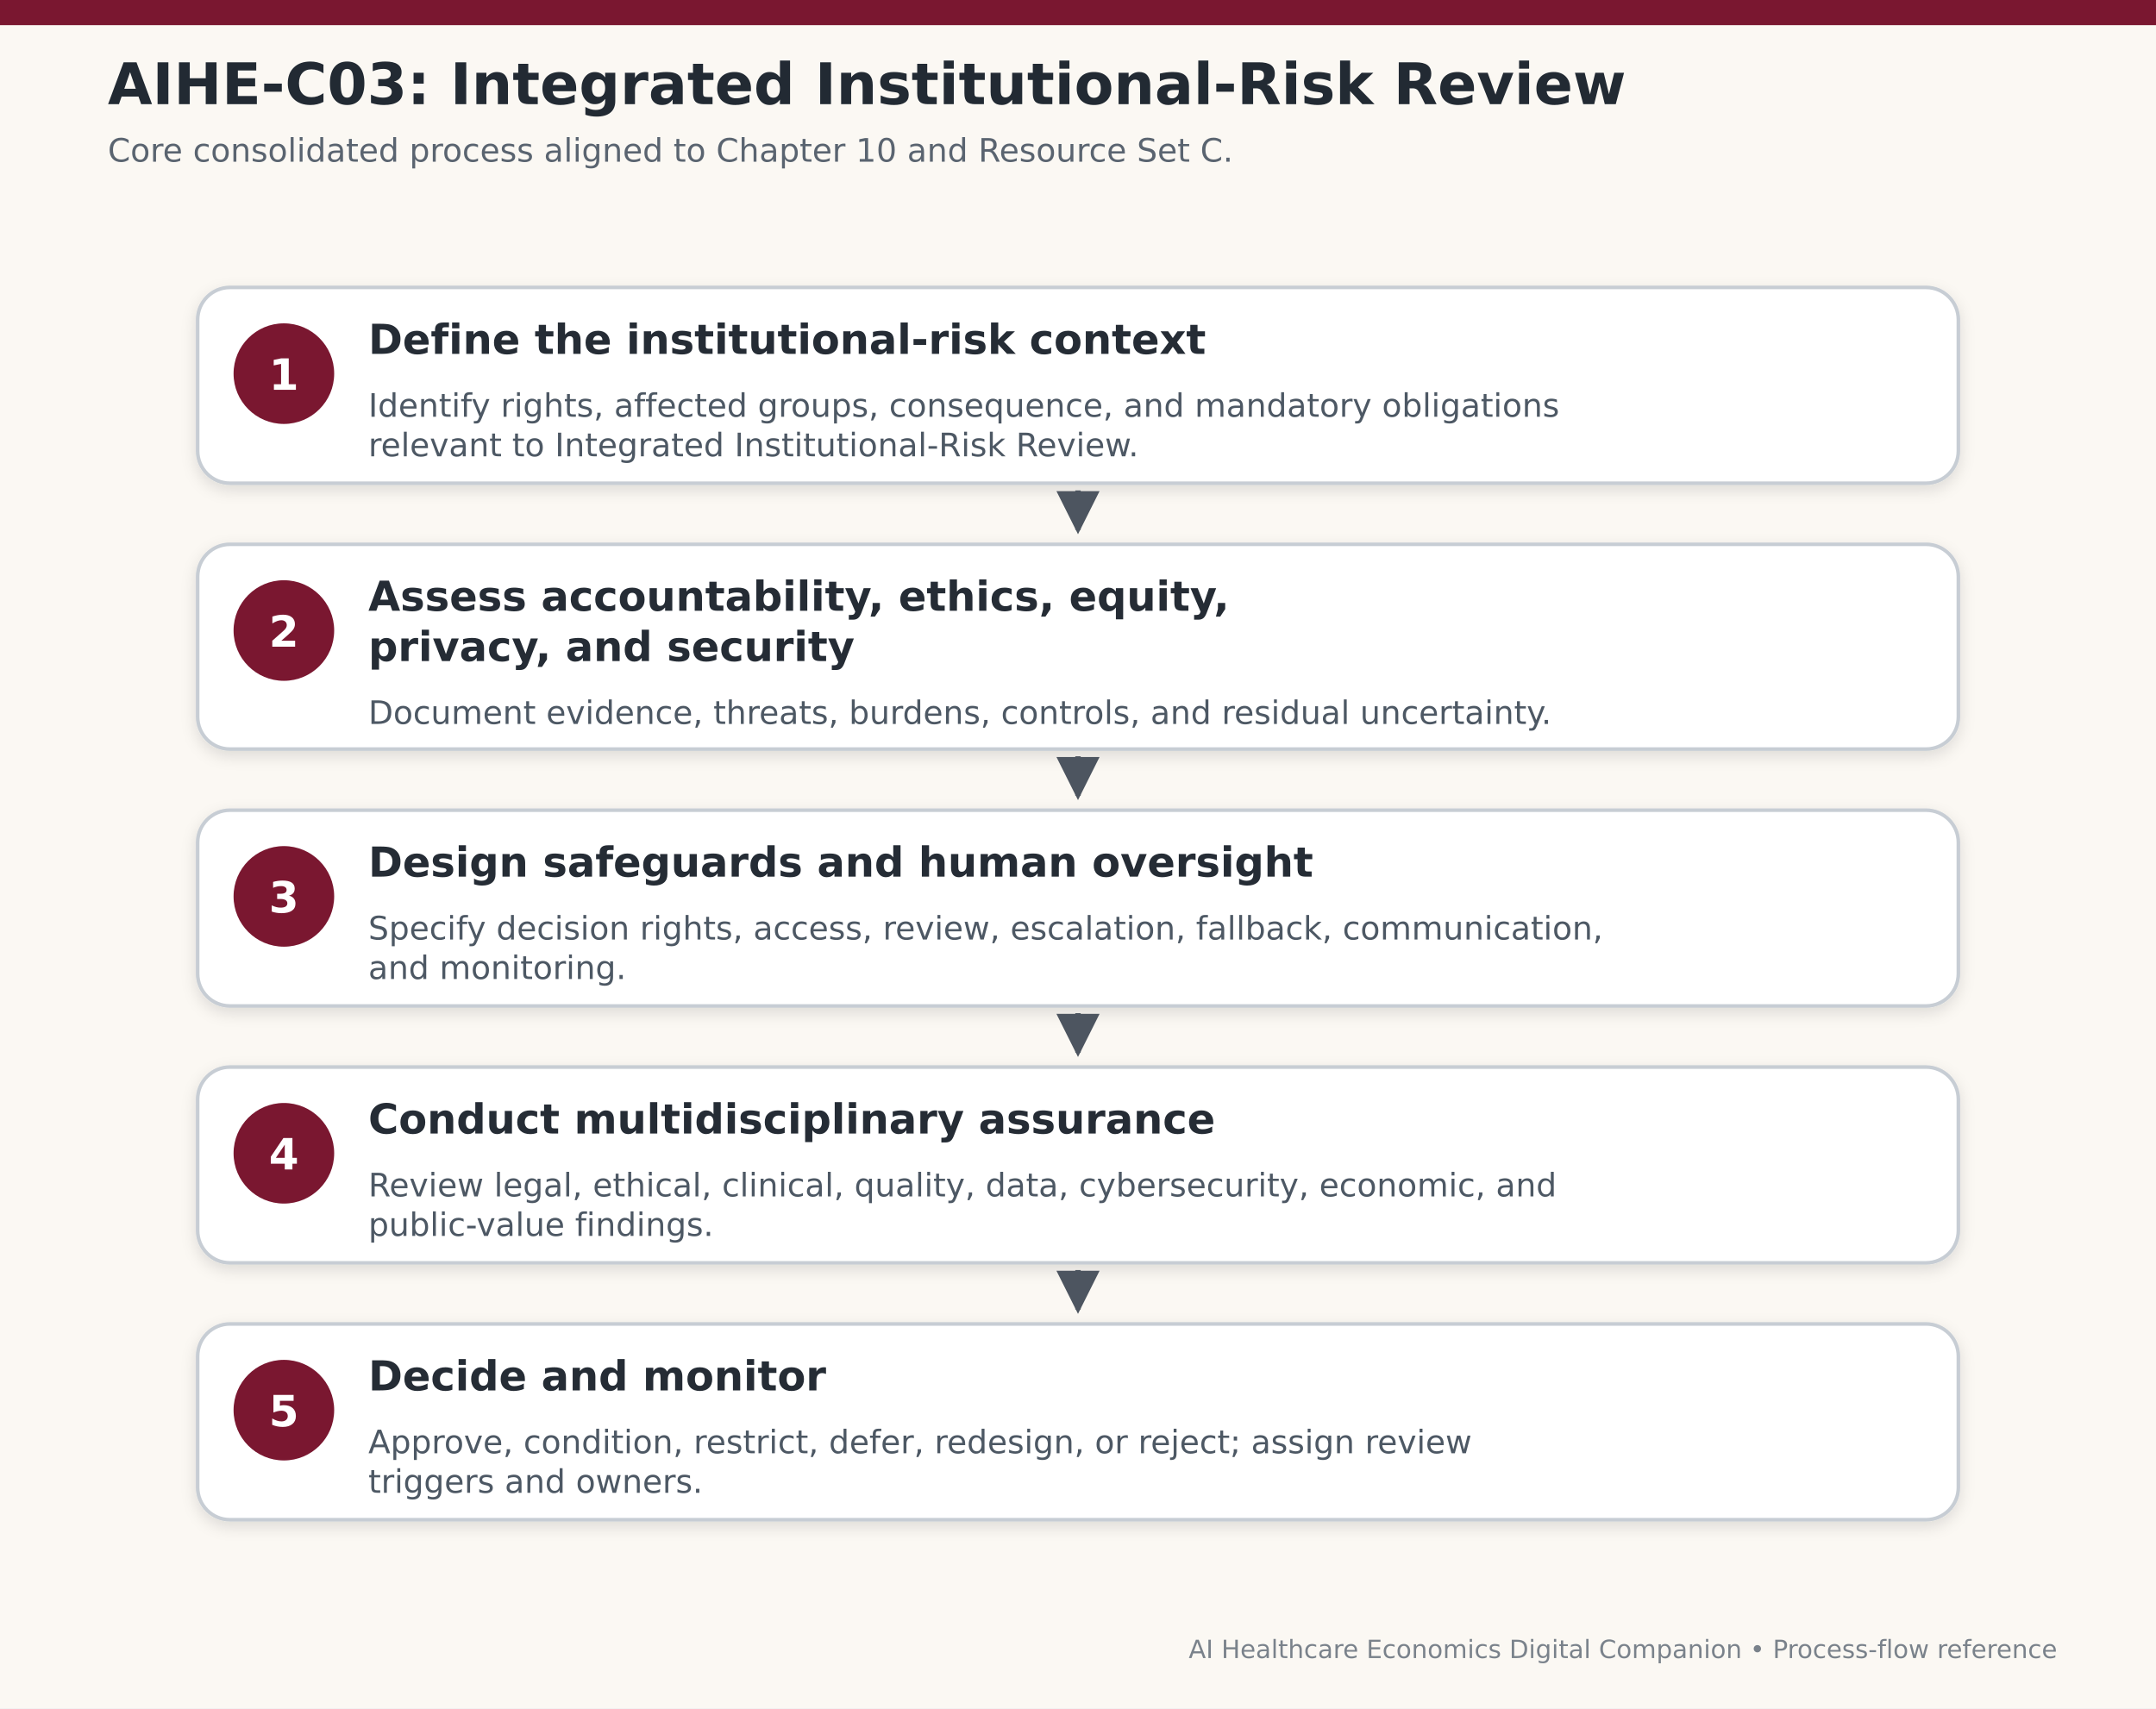
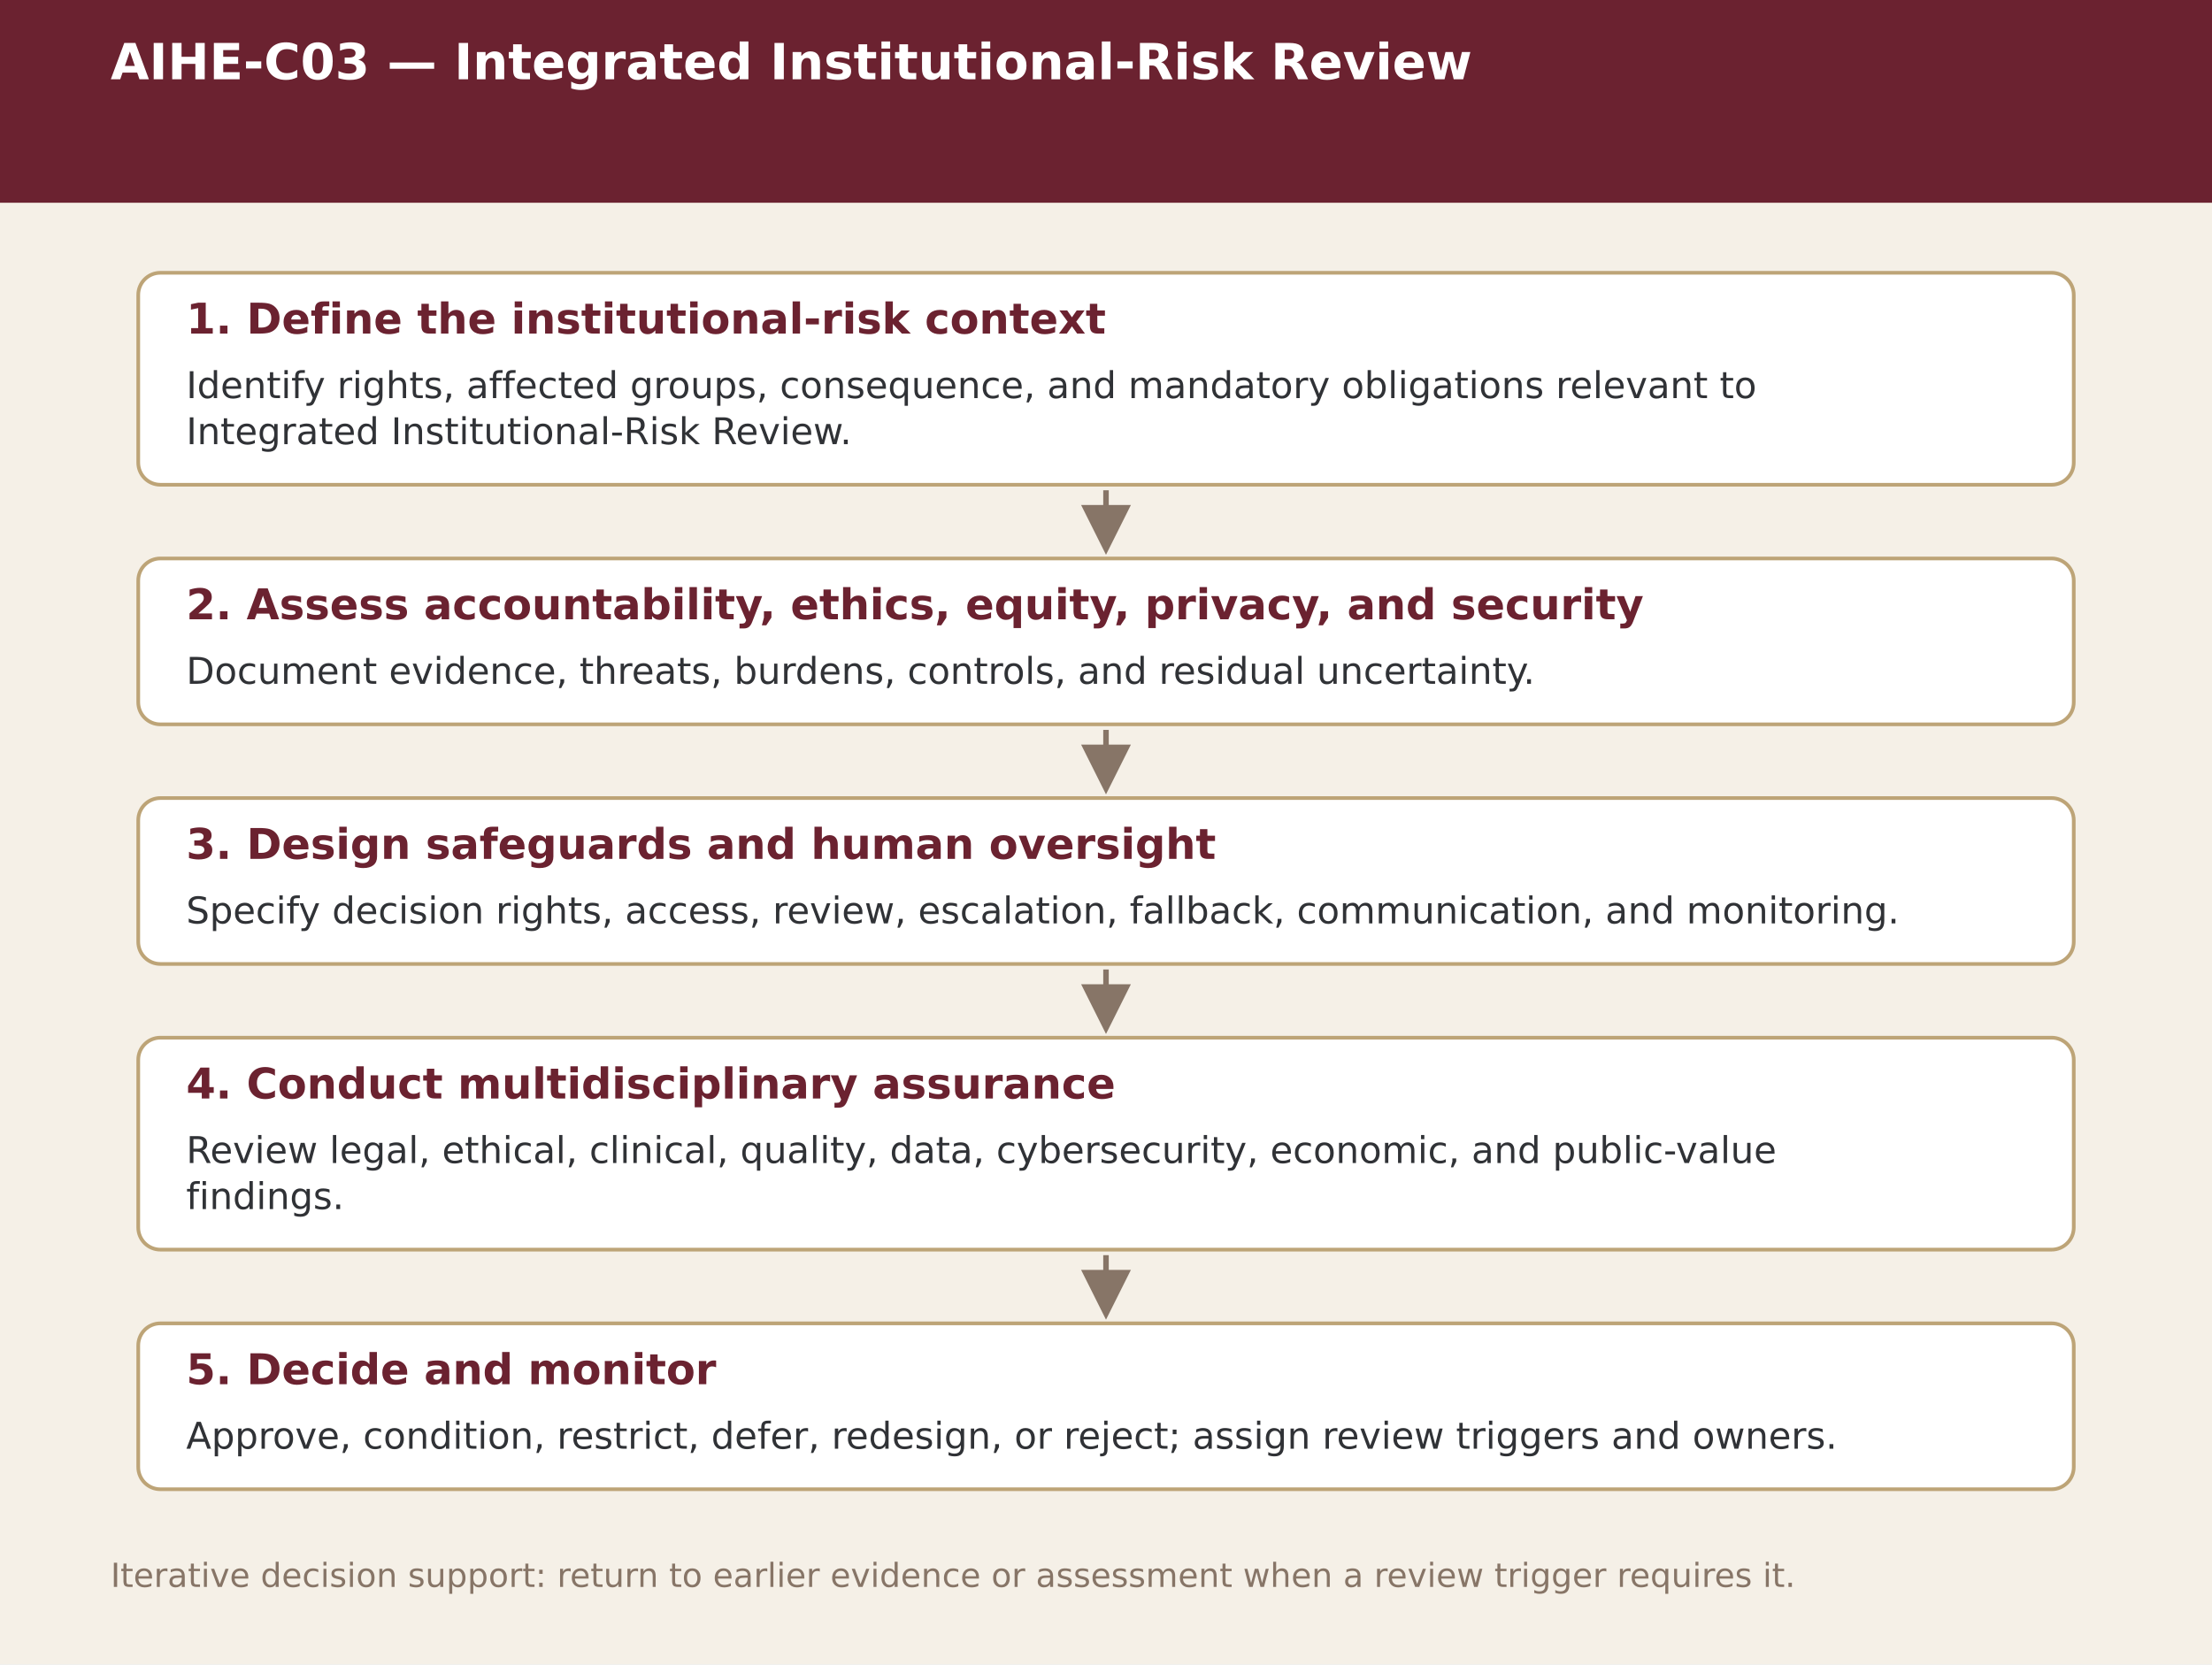
- <svg xmlns="http://www.w3.org/2000/svg" width="1200" height="951" viewBox="0 0 1200 951">
+ <svg xmlns="http://www.w3.org/2000/svg" width="1200" height="903" viewBox="0 0 1200 903">
+   <rect width="1200" height="903" fill="#F5F0E7" />
+   <rect width="1200" height="110" fill="#6B2230" />
  <defs>
-     <marker id="arrow" viewBox="0 0 10 10" refX="9" refY="5" markerWidth="8" markerHeight="8" orient="auto-start-reverse">
-       <path d="M 0 0 L 10 5 L 0 10 z" fill="#4D5560" />
+     <marker id="arrow" markerWidth="9" markerHeight="9" refX="7" refY="4.5" orient="auto">
+       <path d="M0,0 L9,4.5 L0,9 Z" fill="#877567" />
    </marker>
-     <filter id="shadow" x="-20%" y="-20%" width="140%" height="140%">
-       <feDropShadow dx="0" dy="3" stdDeviation="4" flood-color="#000000" flood-opacity="0.12" />
-     </filter>
  </defs>
-   <rect width="100%" height="100%" fill="#FBF8F3" />
-   <rect x="0" y="0" width="1200" height="14" fill="#7A1730" />
-   <text x="60" y="58" font-family="DejaVu Sans, Arial" font-size="32" font-weight="700" fill="#222A33">AIHE-C03: Integrated Institutional-Risk Review</text>
-   <text x="60" y="90" font-family="DejaVu Sans, Arial" font-size="18" fill="#5A6470">Core consolidated process aligned to Chapter 10 and Resource Set C.</text>
-   <rect x="110" y="160" rx="18" ry="18" width="980" height="109" fill="#FFFFFF" stroke="#C7CDD4" stroke-width="2" filter="url(#shadow)" />
-   <circle cx="158" cy="208" r="28" fill="#7A1730" />
-   <text x="158" y="217" text-anchor="middle" font-family="DejaVu Sans, Arial" font-size="24" font-weight="700" fill="#FFFFFF">1</text>
-   <text x="205" y="197" font-family="DejaVu Sans, Arial" font-size="23" font-weight="700" fill="#252C35">Define the institutional-risk context</text>
-   <text x="205" y="232" font-family="DejaVu Sans, Arial" font-size="18" fill="#4D5864">Identify rights, affected groups, consequence, and mandatory obligations</text>
-   <text x="205" y="254" font-family="DejaVu Sans, Arial" font-size="18" fill="#4D5864">relevant to Integrated Institutional-Risk Review.</text>
-   <line x1="600.0" y1="273" x2="600.0" y2="295" stroke="#4D5560" stroke-width="3" marker-end="url(#arrow)" />
-   <rect x="110" y="303" rx="18" ry="18" width="980" height="114" fill="#FFFFFF" stroke="#C7CDD4" stroke-width="2" filter="url(#shadow)" />
-   <circle cx="158" cy="351" r="28" fill="#7A1730" />
-   <text x="158" y="360" text-anchor="middle" font-family="DejaVu Sans, Arial" font-size="24" font-weight="700" fill="#FFFFFF">2</text>
-   <text x="205" y="340" font-family="DejaVu Sans, Arial" font-size="23" font-weight="700" fill="#252C35">Assess accountability, ethics, equity,</text>
-   <text x="205" y="368" font-family="DejaVu Sans, Arial" font-size="23" font-weight="700" fill="#252C35">privacy, and security</text>
-   <text x="205" y="403" font-family="DejaVu Sans, Arial" font-size="18" fill="#4D5864">Document evidence, threats, burdens, controls, and residual uncertainty.</text>
-   <line x1="600.0" y1="421" x2="600.0" y2="443" stroke="#4D5560" stroke-width="3" marker-end="url(#arrow)" />
-   <rect x="110" y="451" rx="18" ry="18" width="980" height="109" fill="#FFFFFF" stroke="#C7CDD4" stroke-width="2" filter="url(#shadow)" />
-   <circle cx="158" cy="499" r="28" fill="#7A1730" />
-   <text x="158" y="508" text-anchor="middle" font-family="DejaVu Sans, Arial" font-size="24" font-weight="700" fill="#FFFFFF">3</text>
-   <text x="205" y="488" font-family="DejaVu Sans, Arial" font-size="23" font-weight="700" fill="#252C35">Design safeguards and human oversight</text>
-   <text x="205" y="523" font-family="DejaVu Sans, Arial" font-size="18" fill="#4D5864">Specify decision rights, access, review, escalation, fallback, communication,</text>
-   <text x="205" y="545" font-family="DejaVu Sans, Arial" font-size="18" fill="#4D5864">and monitoring.</text>
-   <line x1="600.0" y1="564" x2="600.0" y2="586" stroke="#4D5560" stroke-width="3" marker-end="url(#arrow)" />
-   <rect x="110" y="594" rx="18" ry="18" width="980" height="109" fill="#FFFFFF" stroke="#C7CDD4" stroke-width="2" filter="url(#shadow)" />
-   <circle cx="158" cy="642" r="28" fill="#7A1730" />
-   <text x="158" y="651" text-anchor="middle" font-family="DejaVu Sans, Arial" font-size="24" font-weight="700" fill="#FFFFFF">4</text>
-   <text x="205" y="631" font-family="DejaVu Sans, Arial" font-size="23" font-weight="700" fill="#252C35">Conduct multidisciplinary assurance</text>
-   <text x="205" y="666" font-family="DejaVu Sans, Arial" font-size="18" fill="#4D5864">Review legal, ethical, clinical, quality, data, cybersecurity, economic, and</text>
-   <text x="205" y="688" font-family="DejaVu Sans, Arial" font-size="18" fill="#4D5864">public-value findings.</text>
-   <line x1="600.0" y1="707" x2="600.0" y2="729" stroke="#4D5560" stroke-width="3" marker-end="url(#arrow)" />
-   <rect x="110" y="737" rx="18" ry="18" width="980" height="109" fill="#FFFFFF" stroke="#C7CDD4" stroke-width="2" filter="url(#shadow)" />
-   <circle cx="158" cy="785" r="28" fill="#7A1730" />
-   <text x="158" y="794" text-anchor="middle" font-family="DejaVu Sans, Arial" font-size="24" font-weight="700" fill="#FFFFFF">5</text>
-   <text x="205" y="774" font-family="DejaVu Sans, Arial" font-size="23" font-weight="700" fill="#252C35">Decide and monitor</text>
-   <text x="205" y="809" font-family="DejaVu Sans, Arial" font-size="18" fill="#4D5864">Approve, condition, restrict, defer, redesign, or reject; assign review</text>
-   <text x="205" y="831" font-family="DejaVu Sans, Arial" font-size="18" fill="#4D5864">triggers and owners.</text>
-   <text x="1145" y="923" text-anchor="end" font-family="DejaVu Sans, Arial" font-size="14" fill="#7A828B">AI Healthcare Economics Digital Companion • Process-flow reference</text>
+   <text x="60" y="43" font-family="DejaVu Sans, sans-serif" font-size="27" font-weight="bold" fill="#FFFFFF">AIHE-C03 — Integrated Institutional-Risk Review</text>
+   <rect x="75" y="148" width="1050" height="115" rx="12" fill="#FFFFFF" stroke="#BDA477" stroke-width="2" />
+   <text x="101" y="181" font-family="DejaVu Sans, sans-serif" font-size="23" font-weight="bold" fill="#6B2230">1. Define the institutional-risk context</text>
+   <text x="101" y="216" font-family="DejaVu Sans, sans-serif" font-size="20" fill="#303236">Identify rights, affected groups, consequence, and mandatory obligations relevant to</text>
+   <text x="101" y="241" font-family="DejaVu Sans, sans-serif" font-size="20" fill="#303236">Integrated Institutional-Risk Review.</text>
+   <path d="M600,266 V295" stroke="#877567" stroke-width="3" marker-end="url(#arrow)" />
+   <rect x="75" y="303" width="1050" height="90" rx="12" fill="#FFFFFF" stroke="#BDA477" stroke-width="2" />
+   <text x="101" y="336" font-family="DejaVu Sans, sans-serif" font-size="23" font-weight="bold" fill="#6B2230">2. Assess accountability, ethics, equity, privacy, and security</text>
+   <text x="101" y="371" font-family="DejaVu Sans, sans-serif" font-size="20" fill="#303236">Document evidence, threats, burdens, controls, and residual uncertainty.</text>
+   <path d="M600,396 V425" stroke="#877567" stroke-width="3" marker-end="url(#arrow)" />
+   <rect x="75" y="433" width="1050" height="90" rx="12" fill="#FFFFFF" stroke="#BDA477" stroke-width="2" />
+   <text x="101" y="466" font-family="DejaVu Sans, sans-serif" font-size="23" font-weight="bold" fill="#6B2230">3. Design safeguards and human oversight</text>
+   <text x="101" y="501" font-family="DejaVu Sans, sans-serif" font-size="20" fill="#303236">Specify decision rights, access, review, escalation, fallback, communication, and monitoring.</text>
+   <path d="M600,526 V555" stroke="#877567" stroke-width="3" marker-end="url(#arrow)" />
+   <rect x="75" y="563" width="1050" height="115" rx="12" fill="#FFFFFF" stroke="#BDA477" stroke-width="2" />
+   <text x="101" y="596" font-family="DejaVu Sans, sans-serif" font-size="23" font-weight="bold" fill="#6B2230">4. Conduct multidisciplinary assurance</text>
+   <text x="101" y="631" font-family="DejaVu Sans, sans-serif" font-size="20" fill="#303236">Review legal, ethical, clinical, quality, data, cybersecurity, economic, and public-value</text>
+   <text x="101" y="656" font-family="DejaVu Sans, sans-serif" font-size="20" fill="#303236">findings.</text>
+   <path d="M600,681 V710" stroke="#877567" stroke-width="3" marker-end="url(#arrow)" />
+   <rect x="75" y="718" width="1050" height="90" rx="12" fill="#FFFFFF" stroke="#BDA477" stroke-width="2" />
+   <text x="101" y="751" font-family="DejaVu Sans, sans-serif" font-size="23" font-weight="bold" fill="#6B2230">5. Decide and monitor</text>
+   <text x="101" y="786" font-family="DejaVu Sans, sans-serif" font-size="20" fill="#303236">Approve, condition, restrict, defer, redesign, or reject; assign review triggers and owners.</text>
+   <text x="60" y="861" font-family="DejaVu Sans, sans-serif" font-size="18" fill="#877567">Iterative decision support: return to earlier evidence or assessment when a review trigger requires it.</text>
</svg>
